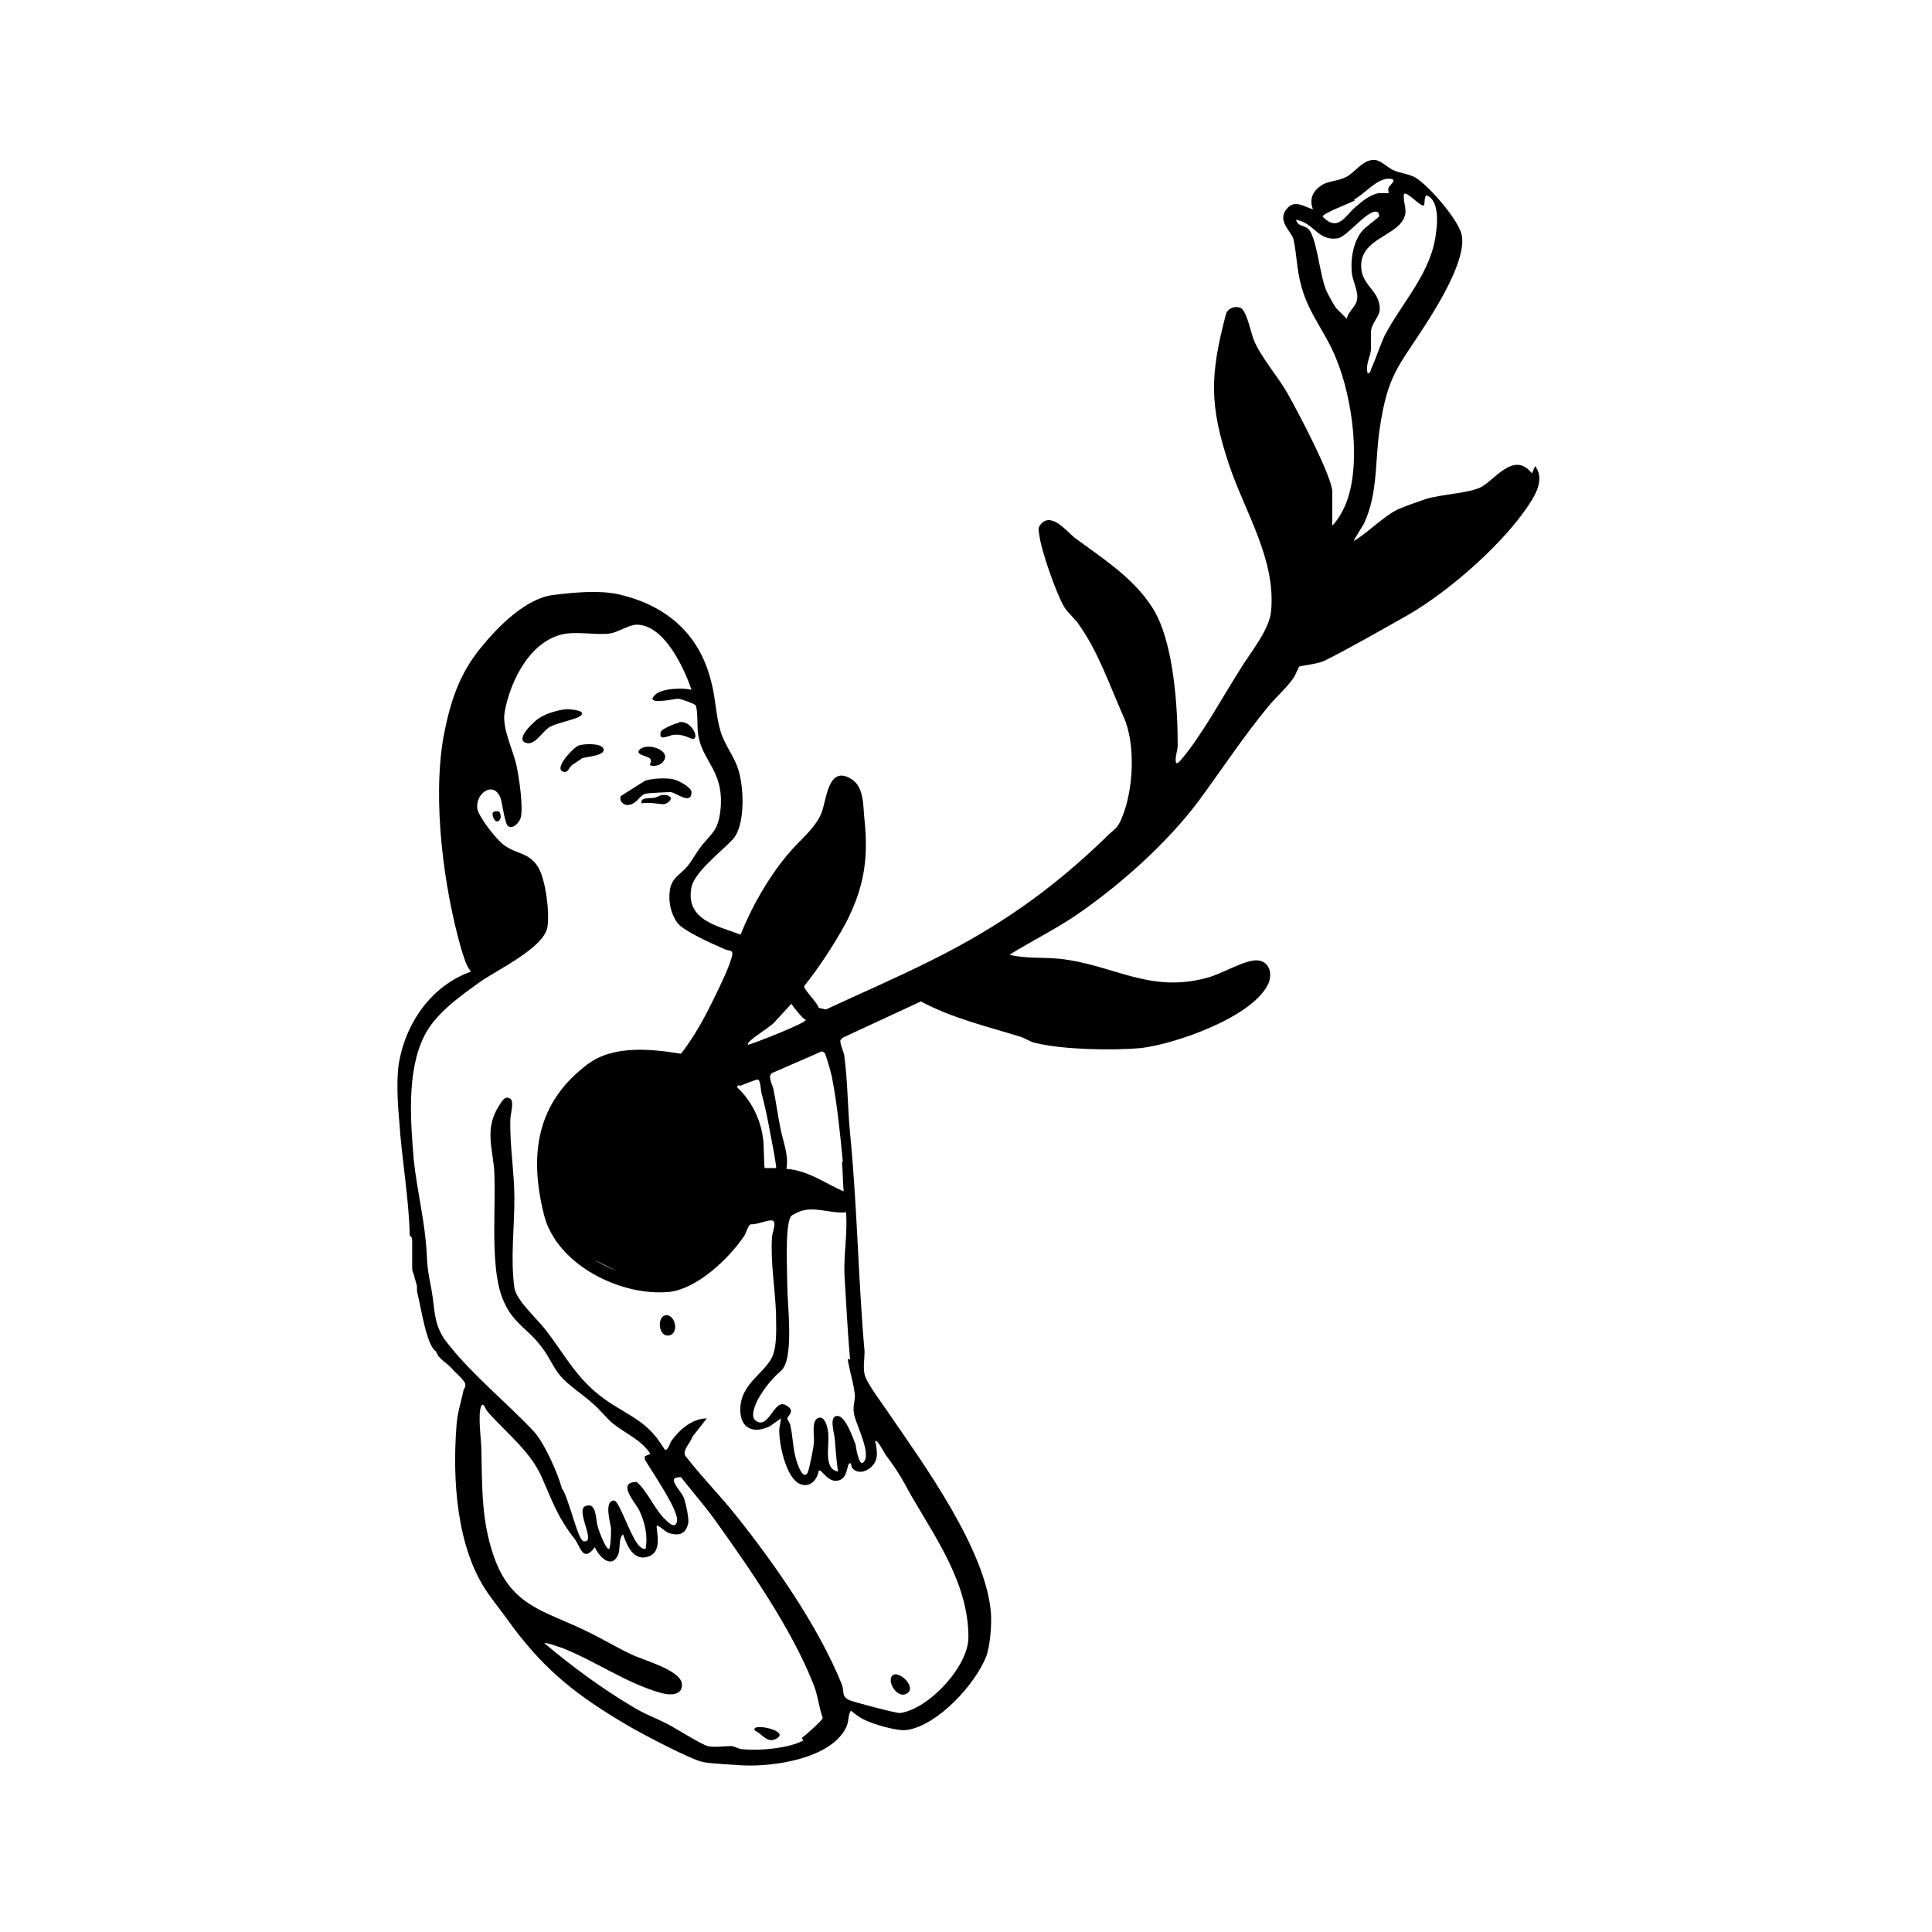
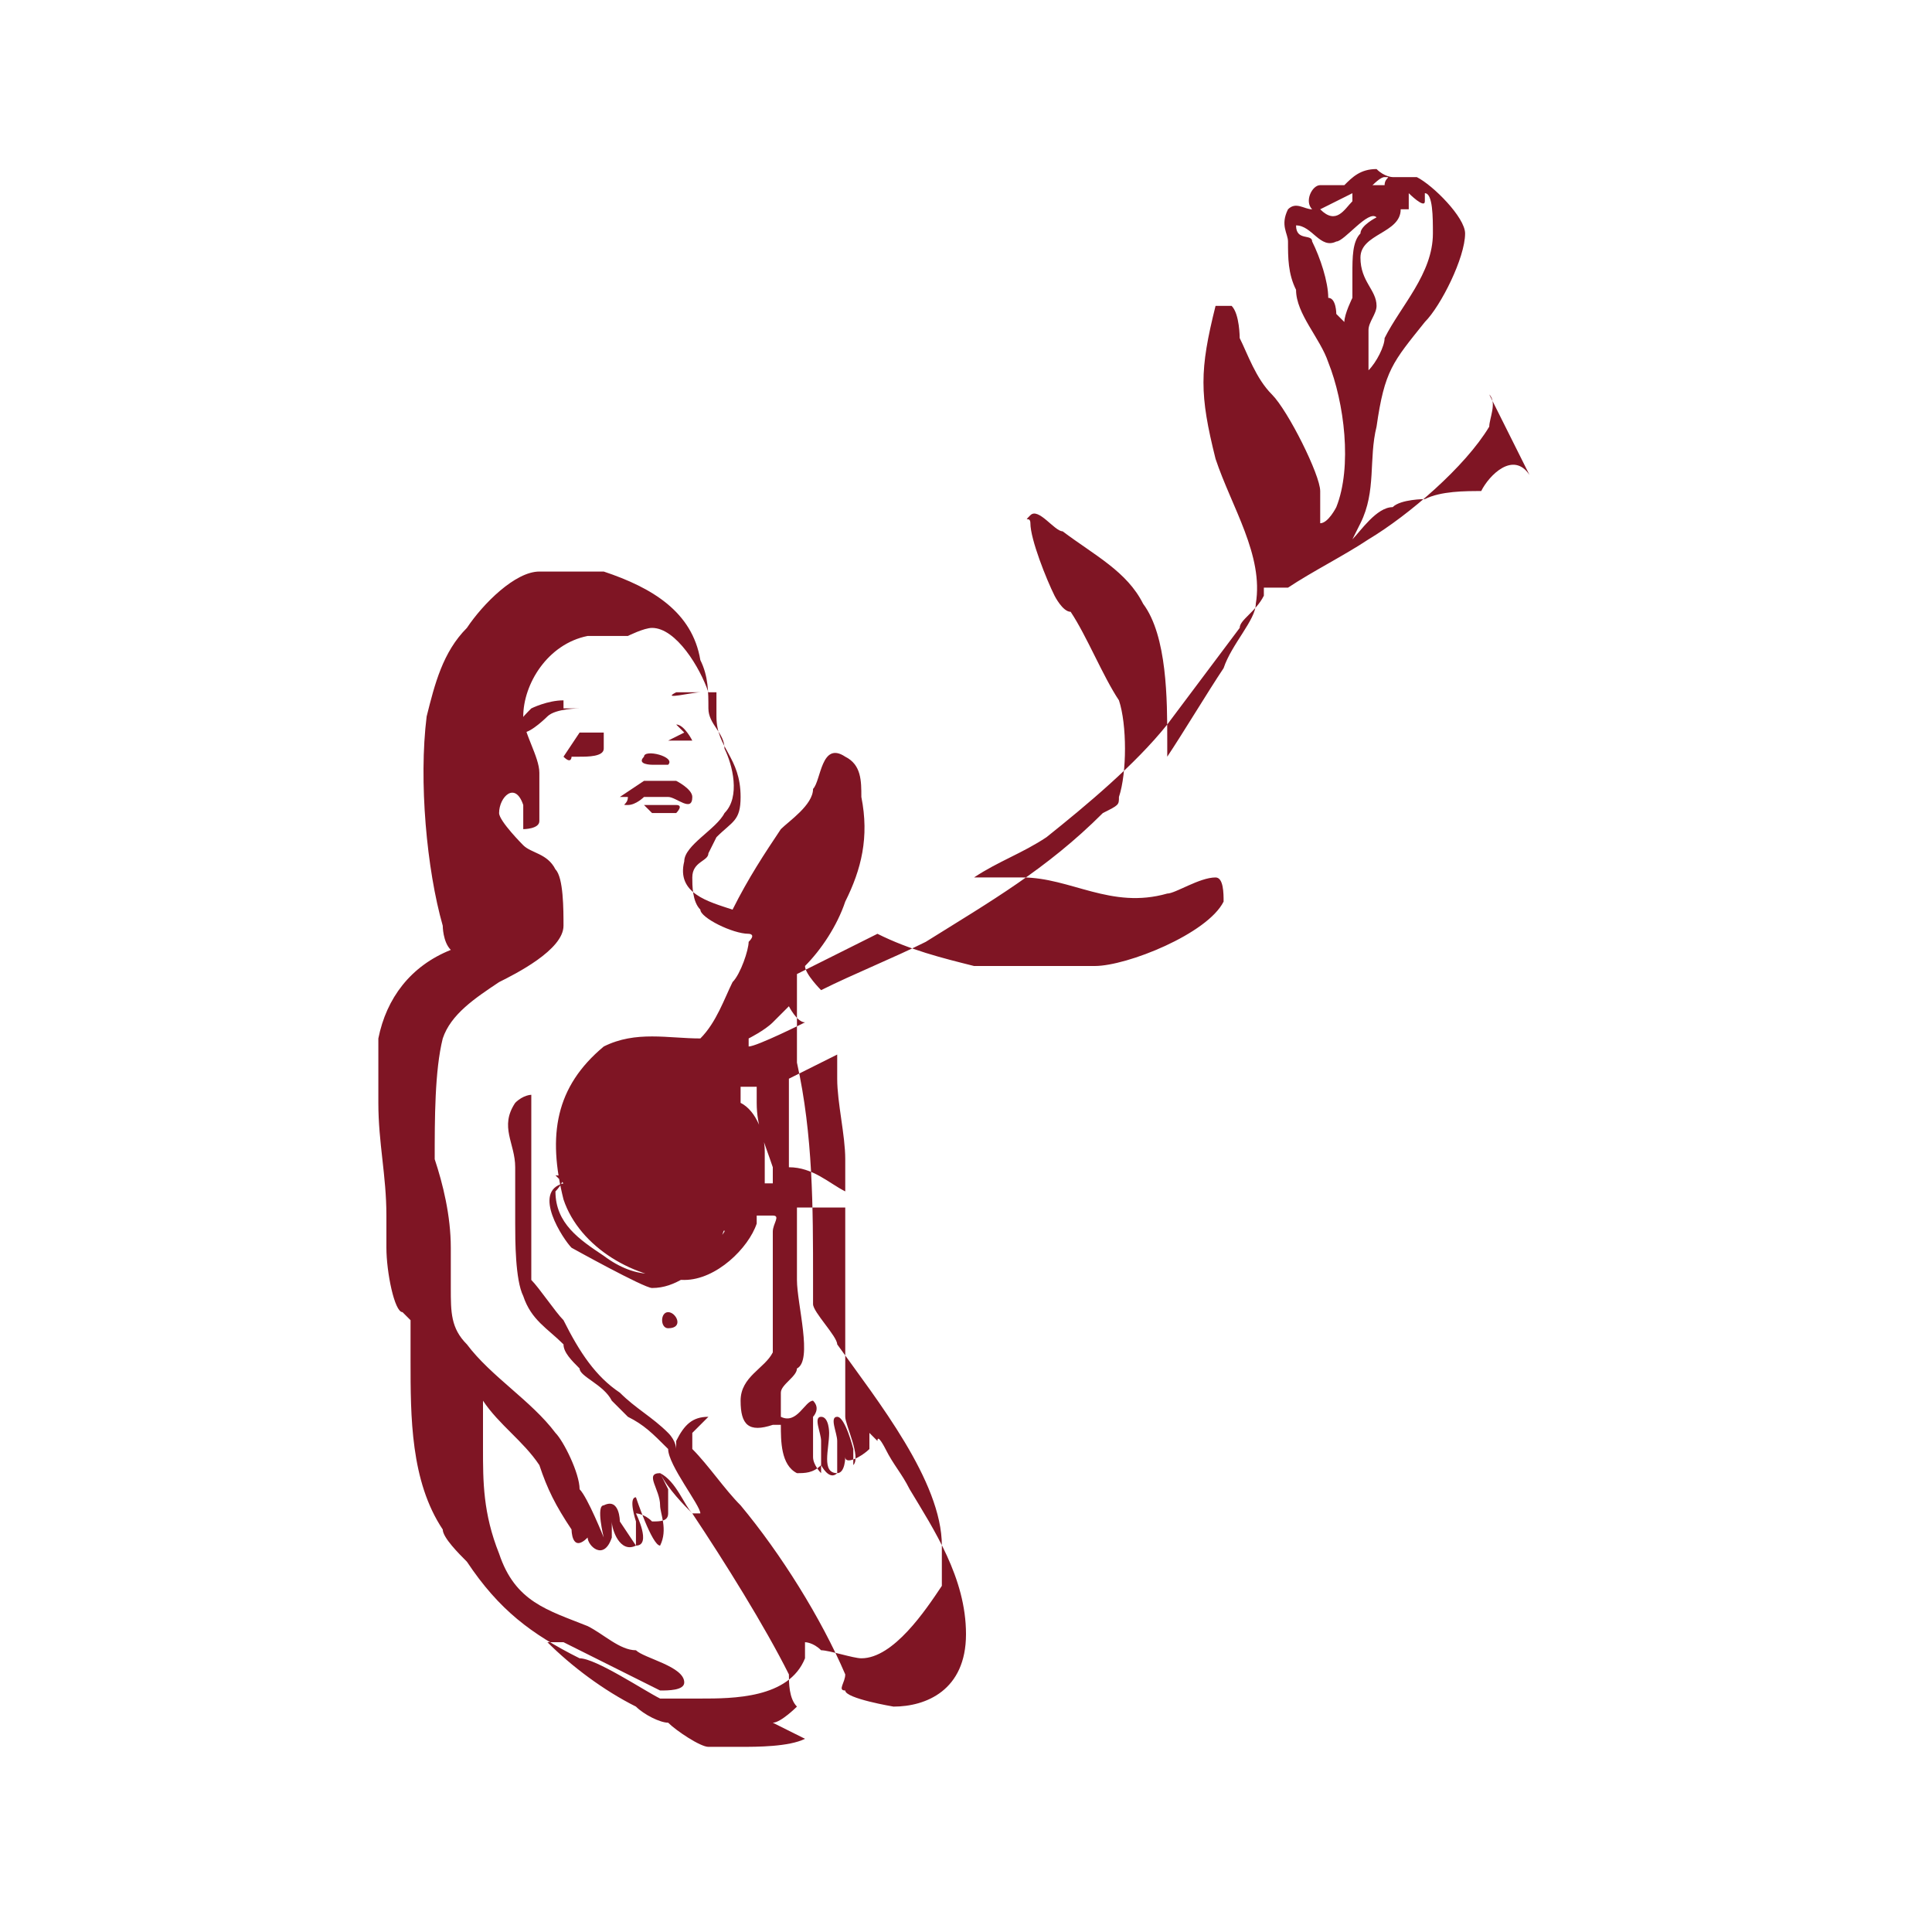
- <svg xmlns="http://www.w3.org/2000/svg" id="Layer_1" viewBox="0 0 24 24">
-   <path d="M19.03,5.88c-.23-.29-.47.1-.65.18-.16.07-.48.08-.67.14-.09.03-.26.09-.35.13-.18.09-.36.28-.54.39-.01-.01.12-.2.13-.23.17-.37.13-.79.19-1.17.1-.67.23-.76.57-1.29.16-.25.5-.8.45-1.1-.03-.19-.41-.62-.57-.72-.08-.05-.21-.06-.29-.1-.06-.03-.13-.1-.2-.12-.16-.03-.26.15-.38.21-.1.05-.23.05-.3.1-.11.07-.16.17-.11.3-.11-.03-.23-.13-.33,0-.12.15.07.28.09.38.04.19.04.39.1.59.09.33.31.58.43.89.2.48.32,1.33.11,1.82-.04.09-.1.19-.16.25v-.42c0-.19-.44-1.02-.56-1.23-.12-.21-.34-.46-.42-.67-.03-.08-.08-.33-.15-.38-.07-.04-.17,0-.19.07-.2.76-.21,1.13.04,1.88.2.59.58,1.17.52,1.81-.02.24-.27.53-.4.75-.21.33-.47.81-.72,1.1-.02.02-.03.04-.06.04-.02-.07.02-.15.02-.22,0-.48-.05-1.31-.32-1.72-.24-.37-.61-.6-.96-.86-.1-.08-.28-.31-.41-.18-.05.05-.04.08-.03.14.02.19.21.73.31.9.06.09.14.15.19.23.24.34.38.76.55,1.14.15.34.12.9-.02,1.24-.06.15-.09.14-.19.24-.68.66-1.35,1.13-2.2,1.55-.42.21-.86.4-1.29.6l-.09-.02c-.01-.06-.19-.23-.18-.27.19-.24.36-.5.51-.77.23-.44.29-.8.24-1.29-.02-.16,0-.41-.16-.51-.3-.19-.31.27-.38.43-.08.19-.29.35-.42.51-.24.29-.44.64-.58.99-.29-.11-.69-.18-.61-.59.04-.19.37-.44.51-.59.16-.17.14-.63.08-.84-.05-.19-.18-.33-.23-.51-.06-.2-.06-.42-.12-.63-.15-.59-.57-.94-1.16-1.07-.24-.05-.54-.02-.79.01-.35.04-.7.4-.91.66-.27.33-.38.68-.46,1.1-.14.79,0,1.87.22,2.64.03.09.06.21.12.28-.48.17-.8.62-.89,1.11-.04.2-.02.54,0,.75.03.47.12.95.13,1.42.02.01.03.03.03.05,0,.05,0,.1,0,.15,0,.02,0,.05,0,.07,0,.01,0,.03,0,.04,0,0,0,.01,0,.02,0,0,0,.02,0,.01,0-.01,0,.01,0,.01,0,0,0,.01,0,.02,0,.01,0,.03,0,.04,0,.02.01.05.02.07.01.05.03.1.04.15,0,.02,0,.04,0,.06.05.2.12.69.24.75h0s0,0,0,.01c0,0,0,0,0,0,0,0,0,0,0,0,0,.01.02.02.02.04.02.02.04.04.06.06.02.02.04.03.06.05.02.02.05.04.07.07.05.05.1.09.14.15.02.03.01.07-.01.09-.03.15-.08.29-.09.46-.05.66,0,1.51.39,2.07.1.14.21.28.31.42.42.56.81.86,1.42,1.22.15.09.81.44.95.46.11.02.35.03.48.04.38.02,1.1-.08,1.29-.47.04-.08.02-.15.06-.21.05.04.1.08.16.11.12.06.42.15.54.13.38-.06.84-.56.98-.91.05-.13.07-.4.06-.54-.06-.78-.82-1.83-1.26-2.47-.07-.11-.29-.39-.31-.5-.02-.08,0-.19,0-.28-.08-.9-.09-1.8-.18-2.71-.03-.31-.03-.65-.07-.95,0-.05-.06-.16-.05-.21l.03-.03.97-.45c.39.21.82.31,1.24.44.06.02.13.07.2.08.34.08.94.09,1.29.06.43-.05,1.41-.39,1.59-.81.05-.13,0-.27-.14-.28-.16-.01-.46.18-.64.22-.71.19-1.16-.17-1.82-.24-.21-.02-.42,0-.62-.05.29-.18.6-.33.87-.52.53-.37,1.09-.87,1.48-1.39.28-.38.57-.82.87-1.18.09-.11.22-.22.31-.35.02-.03.06-.13.07-.14.02-.01.22-.03.31-.07.32-.16.72-.39,1.04-.57.52-.3,1.23-.92,1.54-1.43.08-.13.14-.29.04-.42ZM9.33,12.92c.08-.07.2-.14.28-.21l.22-.24s.13.18.18.2c0,.04-.64.29-.72.31,0-.03.02-.04.04-.06ZM9.19,13.49s.2-.08.22-.08c.04,0,.04.14.05.17.07.26.11.51.16.77,0,.02.03.16.02.16-.03,0-.14,0-.14,0-.01-.01-.01-.31-.02-.36-.03-.24-.14-.47-.32-.64,0-.03,0-.02.02-.03ZM9.98,21.62c-.18.1-.55.13-.75.11-.05,0-.09-.03-.14-.04-.09,0-.22.02-.3,0-.08-.02-.41-.23-.51-.28-.14-.07-.3-.13-.44-.22-.37-.22-.75-.5-1.08-.78.06,0,.15.04.22.06.41.16.8.44,1.23.56.1.03.28.04.26-.12-.03-.17-.49-.29-.63-.36-.19-.09-.37-.2-.56-.29-.51-.25-.92-.3-1.14-.91-.16-.45-.15-.86-.16-1.33,0-.14-.05-.45,0-.56.03-.04.05.05.08.08.23.26.53.49.67.81.14.32.2.5.41.77.07.09.1.3.25.1.05.12.21.28.29.09.03-.08,0-.2.06-.25.05.15.14.35.33.27.17-.07.07-.35.09-.38.06.02.11.09.17.1.12.03.19,0,.22-.13.01-.06-.03-.24-.05-.3-.02-.07-.12-.16-.13-.23,0-.04.06-.04.09-.04.14.18.29.35.42.53.43.6.95,1.35,1.22,2.03.06.14.07.29.12.43,0,.03-.22.22-.26.25ZM10.87,17.94c-.01-.14.12.12.13.13.15.2.2.29.32.51.32.55.71,1.1.71,1.76,0,.36-.49.89-.85.94-.06,0-.55-.13-.63-.16-.1-.05-.06-.1-.09-.19-.29-.72-.84-1.51-1.33-2.12-.2-.25-.42-.47-.62-.73-.03-.07.07-.16.09-.23l.18-.23c-.18,0-.34.14-.44.28-.02.03-.04.12-.08.11,0,0-.09-.14-.12-.17-.18-.22-.41-.3-.63-.46-.35-.25-.49-.55-.74-.87-.11-.14-.35-.35-.38-.51-.05-.37,0-.74,0-1.11,0-.33-.06-.66-.05-.99,0-.05.05-.22,0-.25-.07-.05-.11.04-.15.1-.17.28-.07.51-.05.8.01.24,0,.49,0,.73,0,.27.01.66.12.89.12.28.32.35.48.58.08.1.14.25.22.34.1.12.29.24.41.35.08.07.16.17.24.24.16.13.35.2.47.38l-.07.03v.04c.08.14.43.64.4.77-.02.09-.09.03-.13-.01-.14-.12-.23-.36-.37-.48-.25,0-.03.24.03.35.07.15.11.31.08.48-.03,0-.04,0-.06-.02-.11-.07-.26-.57-.33-.58-.13,0-.05.27-.04.34,0,.09,0,.18-.02.26-.04.03-.15-.27-.15-.3-.02-.07-.01-.29-.15-.23-.11.05.09.38.02.43-.02.01-.04.01-.05,0-.07-.04-.18-.55-.26-.65-.05-.19-.22-.57-.35-.71-.33-.35-.76-.7-1.06-1.08-.19-.23-.16-.4-.21-.68-.04-.21-.05-.25-.06-.46-.02-.38-.12-.77-.16-1.15-.04-.48-.09-1.1.13-1.54.14-.28.44-.49.69-.67.21-.15.79-.42.84-.68.03-.18-.02-.58-.11-.74-.12-.2-.27-.16-.44-.29-.09-.07-.3-.34-.32-.44-.03-.2.21-.36.29-.13.02.06.05.31.09.34.06.05.15-.05.16-.11.03-.13-.02-.48-.05-.62-.04-.21-.19-.48-.15-.69.07-.39.33-.91.77-.97.17-.02.4.02.53,0,.1-.01.24-.11.34-.11.34,0,.59.54.68.81-.1-.03-.37-.02-.45.06-.15.14.24.05.28.05.04,0,.2.06.22.08.03.05.02.27.03.34.04.36.33.46.28.96-.03.28-.12.29-.26.48-.05.07-.1.16-.15.22-.09.11-.2.14-.22.31-.02.14.02.3.1.4.08.1.44.26.58.32.06.03.12,0,.09.1-.03.12-.15.37-.21.49-.12.25-.25.49-.42.71-.37-.06-.84-.11-1.16.13-.64.48-.73,1.13-.54,1.88.16.61.94,1,1.54.95.35-.03.75-.41.94-.69.03-.04.04-.11.08-.15.09,0,.17-.04.25-.05.1-.01.02.15.02.21-.02.32.04.64.05.95,0,.16.02.42-.06.56-.1.18-.35.31-.38.57-.03.26.12.38.36.27l.14-.1c0,.05-.02.1-.02.15,0,.18.08.55.23.65.13.08.24-.02.26-.15.04-.03.11.16.25.12.11-.03.1-.19.13-.21.03-.02.02.04.04.06.09.1.25.01.29-.1.03-.09,0-.15,0-.24ZM6.99,14.73c-.36.15.09.74.13.77.09.08.88.46,1,.48.33.06.54-.19.83-.37.05-.03.15-.4.11-.27-.02.06-.22.27-.28.32-.39.31-.81.28-1.25.07-.35-.17-.62-.41-.64-.83,0-.07.17-.2.1-.17ZM10.53,16.88c.02.14.08.32.09.46,0,.07-.03.14-.01.23.02.12.23.51.11.6-.05.04-.09-.2-.09-.22-.03-.08-.13-.37-.23-.36-.11,0-.03.23-.03.29.01.13.02.26.04.4-.18-.03-.11-.31-.12-.45,0-.06-.03-.23-.11-.22-.11.02-.06.22-.07.31,0,.05-.06.35-.08.38-.06.09-.13-.13-.14-.17-.04-.13-.04-.28-.07-.41,0-.04-.04-.08-.04-.1,0-.03.12-.1-.03-.17-.14-.06-.2.31-.36.2-.09-.06.02-.27.07-.34.06-.1.16-.21.24-.28.17-.14.08-.83.08-1.05,0-.17-.03-.74.04-.86,0-.02.07-.05.09-.06.19-.09.4.02.6,0,.02.26-.03.52-.02.77.02.33.04.73.07,1.06ZM10.46,14.44c.01.12.01.24.02.36-.23-.1-.44-.26-.71-.28.03-.19-.05-.35-.08-.53-.03-.15-.05-.3-.08-.45-.01-.06-.08-.17-.02-.21l.62-.27s.03.01.04.03c.02.05.08.25.09.32.06.31.1.71.13,1.02ZM17.46,2.63c0-.07-.03-.15-.02-.22.04-.04.21.17.25.14.01-.01,0-.14.04-.12.14.06.13.32.11.45-.05.5-.42.87-.64,1.29-.06.13-.11.29-.17.42,0,.02-.02.05-.04.05-.03-.11.03-.2.04-.29,0-.07,0-.15,0-.23.01-.11.11-.19.11-.28,0-.25-.25-.29-.23-.57.03-.34.53-.35.55-.64ZM16.82,2.48c.13-.07.28-.26.43-.26.13,0,.01.08,0,.11-.01.02,0,.07,0,.07,0,0-.1,0-.13,0-.1.02-.2.1-.28.17-.13.11-.22.32-.41.12,0-.04.35-.17.4-.2ZM16.73,3.96s-.12-.12-.13-.13c-.03-.04-.09-.15-.11-.19-.09-.18-.11-.54-.2-.74-.06-.13-.16-.06-.19-.17.23.04.27.27.52.23.12-.02.4-.4.5-.32,0,0,.02.04.01.05-.01.02-.17.13-.2.17-.11.12-.15.33-.14.49,0,.12.08.25.07.35,0,.1-.11.16-.13.26Z" />
-   <path d="M7.71,9.89s.27-.17.3-.19c.08-.03.26-.04.35-.02.06.01.23.1.23.16,0,.17-.2,0-.26,0-.04,0-.27.01-.31.02-.08.02-.11.14-.23.14-.05,0-.1-.06-.08-.1Z" />
-   <path d="M7.04,8.81c.06,0,.27.02.16.09-.06.04-.28.08-.37.13-.09.05-.18.23-.29.2-.15-.04.08-.25.13-.29.09-.07.25-.12.37-.13Z" />
-   <path d="M7.49,9.29c.06.1-.22.11-.26.13,0,0-.1.07-.12.08-.05.04-.06.13-.14.07-.05-.07.16-.29.22-.31.06-.02.26-.03.3.03Z" />
-   <path d="M8.44,8.97c.15-.02.25.2.17.21-.03,0-.13-.07-.25-.05-.04,0-.19.09-.15-.04,0-.03.19-.11.22-.11Z" />
-   <path d="M8.07,9.5s.03-.04.01-.07c-.02-.04-.19-.05-.14-.11.08-.11.43,0,.29.15-.03.04-.13.06-.16.03Z" />
-   <path d="M11.11,20.8c.09-.02.28.17.15.24s-.27-.2-.15-.24Z" />
-   <path d="M8.26,16.34c.12-.03.19.22.05.25-.13.02-.15-.22-.05-.25Z" />
-   <path d="M7.97,9.98c-.02-.08.1-.06.16-.07.05-.01.08-.05.16-.03.1.03,0,.11-.05.11s-.19-.03-.27-.01Z" />
-   <path d="M6.2,10.08c.06.09-.03.18-.07.08-.03-.07,0-.09.07-.08Z" />
-   <path d="M9.38,21.5c-.08-.11.46,0,.26.1-.11.06-.17-.06-.26-.1Z" />
+ <svg xmlns="http://www.w3.org/2000/svg" id="Layer_1" version="1.1" viewBox="0 0 24 24">
+   <defs>
+     <style>
+       .st0 {
+         fill: #7f1524;
+       }
+     </style>
+   </defs>
+   <path class="st0" d="M19,5.9c-.2-.3-.5,0-.6.2-.2,0-.5,0-.7.1,0,0-.3,0-.4.1-.2,0-.4.3-.5.4,0,0,.1-.2.1-.2.2-.4.1-.8.2-1.2.1-.7.2-.8.6-1.3.2-.2.5-.8.5-1.1,0-.2-.4-.6-.6-.7,0,0-.2,0-.3,0,0,0-.1,0-.2-.1-.2,0-.3.1-.4.2-.1,0-.2,0-.3,0-.1,0-.2.2-.1.3-.1,0-.2-.1-.3,0-.1.2,0,.3,0,.4,0,.2,0,.4.1.6,0,.3.3.6.4.9.2.5.3,1.3.1,1.8,0,0-.1.2-.2.2v-.4c0-.2-.4-1-.6-1.2s-.3-.5-.4-.7c0,0,0-.3-.1-.4,0,0-.2,0-.2,0-.2.8-.2,1.1,0,1.9.2.6.6,1.2.5,1.8,0,.2-.3.5-.4.8-.2.3-.5.8-.7,1.1,0,0,0,0,0,0,0,0,0-.1,0-.2,0-.5,0-1.3-.3-1.7-.2-.4-.6-.6-1-.9-.1,0-.3-.3-.4-.2s0,0,0,.1c0,.2.2.7.3.9,0,0,.1.2.2.2.2.3.4.8.6,1.1.1.3.1.9,0,1.2,0,.1,0,.1-.2.2-.7.7-1.4,1.1-2.2,1.6-.4.2-.9.4-1.3.6h0c0,0-.2-.2-.2-.3.2-.2.4-.5.5-.8.2-.4.3-.8.2-1.3,0-.2,0-.4-.2-.5-.3-.2-.3.3-.4.4,0,.2-.3.4-.4.5-.2.3-.4.6-.6,1-.3-.1-.7-.2-.6-.6,0-.2.4-.4.5-.6.2-.2.1-.6,0-.8,0-.2-.2-.3-.2-.5,0-.2,0-.4-.1-.6-.1-.6-.6-.9-1.2-1.1-.2,0-.5,0-.8,0-.3,0-.7.4-.9.7-.3.3-.4.7-.5,1.1-.1.8,0,1.9.2,2.6,0,0,0,.2.1.3-.5.2-.8.6-.9,1.1,0,.2,0,.5,0,.8,0,.5.1.9.1,1.4,0,0,0,0,0,0h0v.2h0c0,0,0,0,0,0s0,0,0,0h0c0,0,0,.1,0,.1,0,0,0,.1,0,.1h0c0,.3.1.8.2.8h0s0,0,0,0c0,0,0,0,0,0,0,0,0,0,0,0,0,0,0,0,0,0,0,0,0,0,.1.1,0,0,0,0,0,0,0,.1,0,.3,0,.5,0,.7,0,1.5.4,2.1,0,.1.2.3.3.4.4.6.8.9,1.4,1.2.2,0,.8.4,1,.5.1,0,.4,0,.5,0,.4,0,1.1,0,1.3-.5,0,0,0-.1,0-.2,0,0,.1,0,.2.1.1,0,.4.1.5.1.4,0,.8-.6,1-.9,0-.1,0-.4,0-.5,0-.8-.8-1.8-1.3-2.5,0-.1-.3-.4-.3-.5,0,0,0-.2,0-.3,0-.9,0-1.8-.2-2.7,0-.3,0-.6,0-.9,0,0,0-.2,0-.2h0s1-.5,1-.5c.4.2.8.3,1.2.4,0,0,.1,0,.2,0,.3,0,.9,0,1.3,0,.4,0,1.4-.4,1.6-.8,0-.1,0-.3-.1-.3-.2,0-.5.2-.6.2-.7.2-1.2-.2-1.8-.2-.2,0-.4,0-.6,0,.3-.2.6-.3.9-.5.5-.4,1.1-.9,1.5-1.4.3-.4.6-.8.9-1.2,0-.1.2-.2.3-.4,0,0,0-.1,0-.1,0,0,.2,0,.3,0,.3-.2.7-.4,1-.6.5-.3,1.2-.9,1.5-1.4,0-.1.1-.3,0-.4h0ZM9.3,12.9c0,0,.2-.1.3-.2l.2-.2s.1.2.2.2c0,0-.6.3-.7.3,0,0,0,0,0,0ZM9.2,13.5s.2,0,.2,0c0,0,0,.1,0,.2,0,.3.1.5.2.8,0,0,0,.2,0,.2h-.1s0-.3,0-.4c0-.2-.1-.5-.3-.6,0,0,0,0,0,0h0ZM10,21.6c-.2.1-.6.1-.8.1,0,0,0,0-.1,0,0,0-.2,0-.3,0s-.4-.2-.5-.3c-.1,0-.3-.1-.4-.2-.4-.2-.8-.5-1.1-.8,0,0,.2,0,.2,0,.4.2.8.4,1.2.6.1,0,.3,0,.3-.1,0-.2-.5-.3-.6-.4-.2,0-.4-.2-.6-.3-.5-.2-.9-.3-1.1-.9-.2-.5-.2-.9-.2-1.3,0-.1,0-.5,0-.6,0,0,0,0,0,0,.2.3.5.5.7.8.1.3.2.5.4.8,0,0,0,.3.2.1,0,.1.2.3.3,0,0,0,0-.2,0-.2,0,.1.1.4.3.3.2,0,0-.4,0-.4,0,0,.1,0,.2.1.1,0,.2,0,.2-.1,0,0,0-.2,0-.3,0,0-.1-.2-.1-.2,0,0,0,0,0,0,.1.2.3.4.4.5.4.6.9,1.4,1.2,2,0,.1,0,.3.1.4,0,0-.2.2-.3.2h0ZM10.9,17.9c0-.1.1.1.1.1.1.2.2.3.3.5.3.5.7,1.1.7,1.8s-.5.9-.9.9c0,0-.6-.1-.6-.2-.1,0,0-.1,0-.2-.3-.7-.8-1.5-1.3-2.1-.2-.2-.4-.5-.6-.7,0,0,0-.2,0-.2l.2-.2c-.2,0-.3.1-.4.3,0,0,0,.1,0,.1,0,0,0-.1-.1-.2-.2-.2-.4-.3-.6-.5-.3-.2-.5-.5-.7-.9-.1-.1-.3-.4-.4-.5,0-.4,0-.7,0-1.1s0-.7,0-1c0,0,0-.2,0-.2,0,0-.1,0-.2.1-.2.3,0,.5,0,.8,0,.2,0,.5,0,.7s0,.7.1.9c.1.3.3.4.5.6,0,.1.1.2.2.3,0,.1.3.2.4.4,0,0,.2.2.2.2.2.1.3.2.5.4h0c0,.2.4.7.4.8,0,0,0,0-.1,0-.1-.1-.2-.4-.4-.5-.2,0,0,.2,0,.4,0,.1.1.3,0,.5,0,0,0,0,0,0-.1,0-.3-.6-.3-.6-.1,0,0,.3,0,.3,0,0,0,.2,0,.3,0,0-.2-.3-.2-.3,0,0,0-.3-.2-.2-.1,0,0,.4,0,.4,0,0,0,0,0,0,0,0-.2-.5-.3-.6,0-.2-.2-.6-.3-.7-.3-.4-.8-.7-1.1-1.1-.2-.2-.2-.4-.2-.7,0-.2,0-.2,0-.5,0-.4-.1-.8-.2-1.1,0-.5,0-1.1.1-1.5.1-.3.4-.5.7-.7.2-.1.8-.4.8-.7,0-.2,0-.6-.1-.7-.1-.2-.3-.2-.4-.3,0,0-.3-.3-.3-.4,0-.2.2-.4.3-.1,0,0,0,.3,0,.3,0,0,.2,0,.2-.1,0-.1,0-.5,0-.6,0-.2-.2-.5-.2-.7,0-.4.3-.9.8-1,.2,0,.4,0,.5,0,0,0,.2-.1.3-.1.3,0,.6.5.7.8-.1,0-.4,0-.4,0-.2.1.2,0,.3,0s.2,0,.2,0c0,0,0,.3,0,.3,0,.4.3.5.3,1,0,.3-.1.3-.3.5,0,0-.1.2-.1.2,0,.1-.2.1-.2.3,0,.1,0,.3.1.4,0,.1.4.3.6.3,0,0,.1,0,0,.1,0,.1-.1.4-.2.5-.1.2-.2.5-.4.7-.4,0-.8-.1-1.2.1-.6.5-.7,1.1-.5,1.9.2.6.9,1,1.5,1,.4,0,.8-.4.9-.7,0,0,0-.1,0-.1,0,0,.2,0,.2,0,.1,0,0,.1,0,.2,0,.3,0,.6,0,.9,0,.2,0,.4,0,.6-.1.2-.4.3-.4.6s.1.4.4.3h.1c0,0,0,0,0,0,0,.2,0,.5.2.6.1,0,.2,0,.3-.1,0,0,.1.2.2.1.1,0,.1-.2.1-.2,0,0,0,0,0,0,0,.1.2,0,.3-.1,0,0,0-.1,0-.2h0ZM7,14.7c-.4.1,0,.7.1.8,0,0,.9.5,1,.5.3,0,.5-.2.8-.4,0,0,.1-.4.1-.3,0,0-.2.3-.3.3-.4.3-.8.3-1.2,0-.3-.2-.6-.4-.6-.8,0,0,.2-.2,0-.2ZM10.5,16.9c0,.1,0,.3,0,.5,0,0,0,.1,0,.2,0,.1.2.5.1.6,0,0,0-.2,0-.2,0,0-.1-.4-.2-.4-.1,0,0,.2,0,.3,0,.1,0,.3,0,.4-.2,0-.1-.3-.1-.5,0,0,0-.2-.1-.2-.1,0,0,.2,0,.3,0,0,0,.4,0,.4,0,0-.1-.1-.1-.2,0-.1,0-.3,0-.4,0,0,0,0,0-.1,0,0,.1-.1,0-.2-.1,0-.2.3-.4.2,0,0,0-.3,0-.3,0-.1.2-.2.2-.3.2-.1,0-.8,0-1.1s0-.7,0-.9c0,0,0,0,0,0,.2,0,.4,0,.6,0,0,.3,0,.5,0,.8,0,.3,0,.7,0,1.1h0ZM10.5,14.4c0,.1,0,.2,0,.4-.2-.1-.4-.3-.7-.3,0-.2,0-.4,0-.5,0-.1,0-.3,0-.4,0,0,0-.2,0-.2l.6-.3s0,0,0,0c0,0,0,.2,0,.3,0,.3.1.7.1,1h0ZM17.5,2.6c0,0,0-.2,0-.2,0,0,.2.2.2.1,0,0,0-.1,0-.1.1,0,.1.3.1.5,0,.5-.4.9-.6,1.3,0,.1-.1.3-.2.4,0,0,0,0,0,0,0-.1,0-.2,0-.3v-.2c0-.1.1-.2.1-.3,0-.2-.2-.3-.2-.6,0-.3.5-.3.5-.6ZM16.8,2.5c.1,0,.3-.3.4-.3s0,0,0,.1c0,0,0,0,0,0h-.1c-.1,0-.2,0-.3.2-.1.1-.2.3-.4.1,0,0,.4-.2.4-.2h0ZM16.7,4s-.1-.1-.1-.1c0,0,0-.2-.1-.2,0-.2-.1-.5-.2-.7,0-.1-.2,0-.2-.2.2,0,.3.3.5.2.1,0,.4-.4.5-.3,0,0,0,0,0,0,0,0-.2.1-.2.2-.1.1-.1.3-.1.5,0,.1,0,.2,0,.3,0,0-.1.2-.1.3Z" />
+   <path class="st0" d="M7.7,9.9s.3-.2.3-.2c0,0,.3,0,.4,0,0,0,.2.1.2.2,0,.2-.2,0-.3,0s-.3,0-.3,0c0,0-.1.1-.2.1s0,0,0-.1h0Z" />
+   <path class="st0" d="M7,8.8c0,0,.3,0,.2,0,0,0-.3,0-.4.1,0,0-.2.2-.3.2-.2,0,0-.2.1-.3,0,0,.2-.1.4-.1Z" />
+   <path class="st0" d="M7.5,9.3c0,.1-.2.1-.3.1,0,0,0,0-.1,0,0,0,0,.1-.1,0,0,0,.2-.3.2-.3s.3,0,.3,0Z" />
+   <path class="st0" d="M8.4,9c.1,0,.2.2.2.2,0,0-.1,0-.2,0,0,0-.2,0-.1,0,0,0,.2-.1.2-.1h0Z" />
+   <path class="st0" d="M8.1,9.5s0,0,0,0c0,0-.2,0-.1-.1,0-.1.4,0,.3.1,0,0-.1,0-.2,0Z" />
+   <path class="st0" d="M11.1,20.8c0,0,.3.2.1.2s-.3-.2-.1-.2Z" />
+   <path class="st0" d="M8.3,16.3c.1,0,.2.2,0,.2-.1,0-.1-.2,0-.2Z" />
+   <path class="st0" d="M8,10c0,0,0,0,.2,0,0,0,0,0,.2,0,.1,0,0,.1,0,.1s-.2,0-.3,0Z" />
+   <path class="st0" d="M6.2,10.1c0,0,0,.2,0,0,0,0,0,0,0,0Z" />
+   <path class="st0" d="M9.4,21.5c0-.1.5,0,.3.1-.1,0-.2,0-.3-.1Z" />
</svg>
